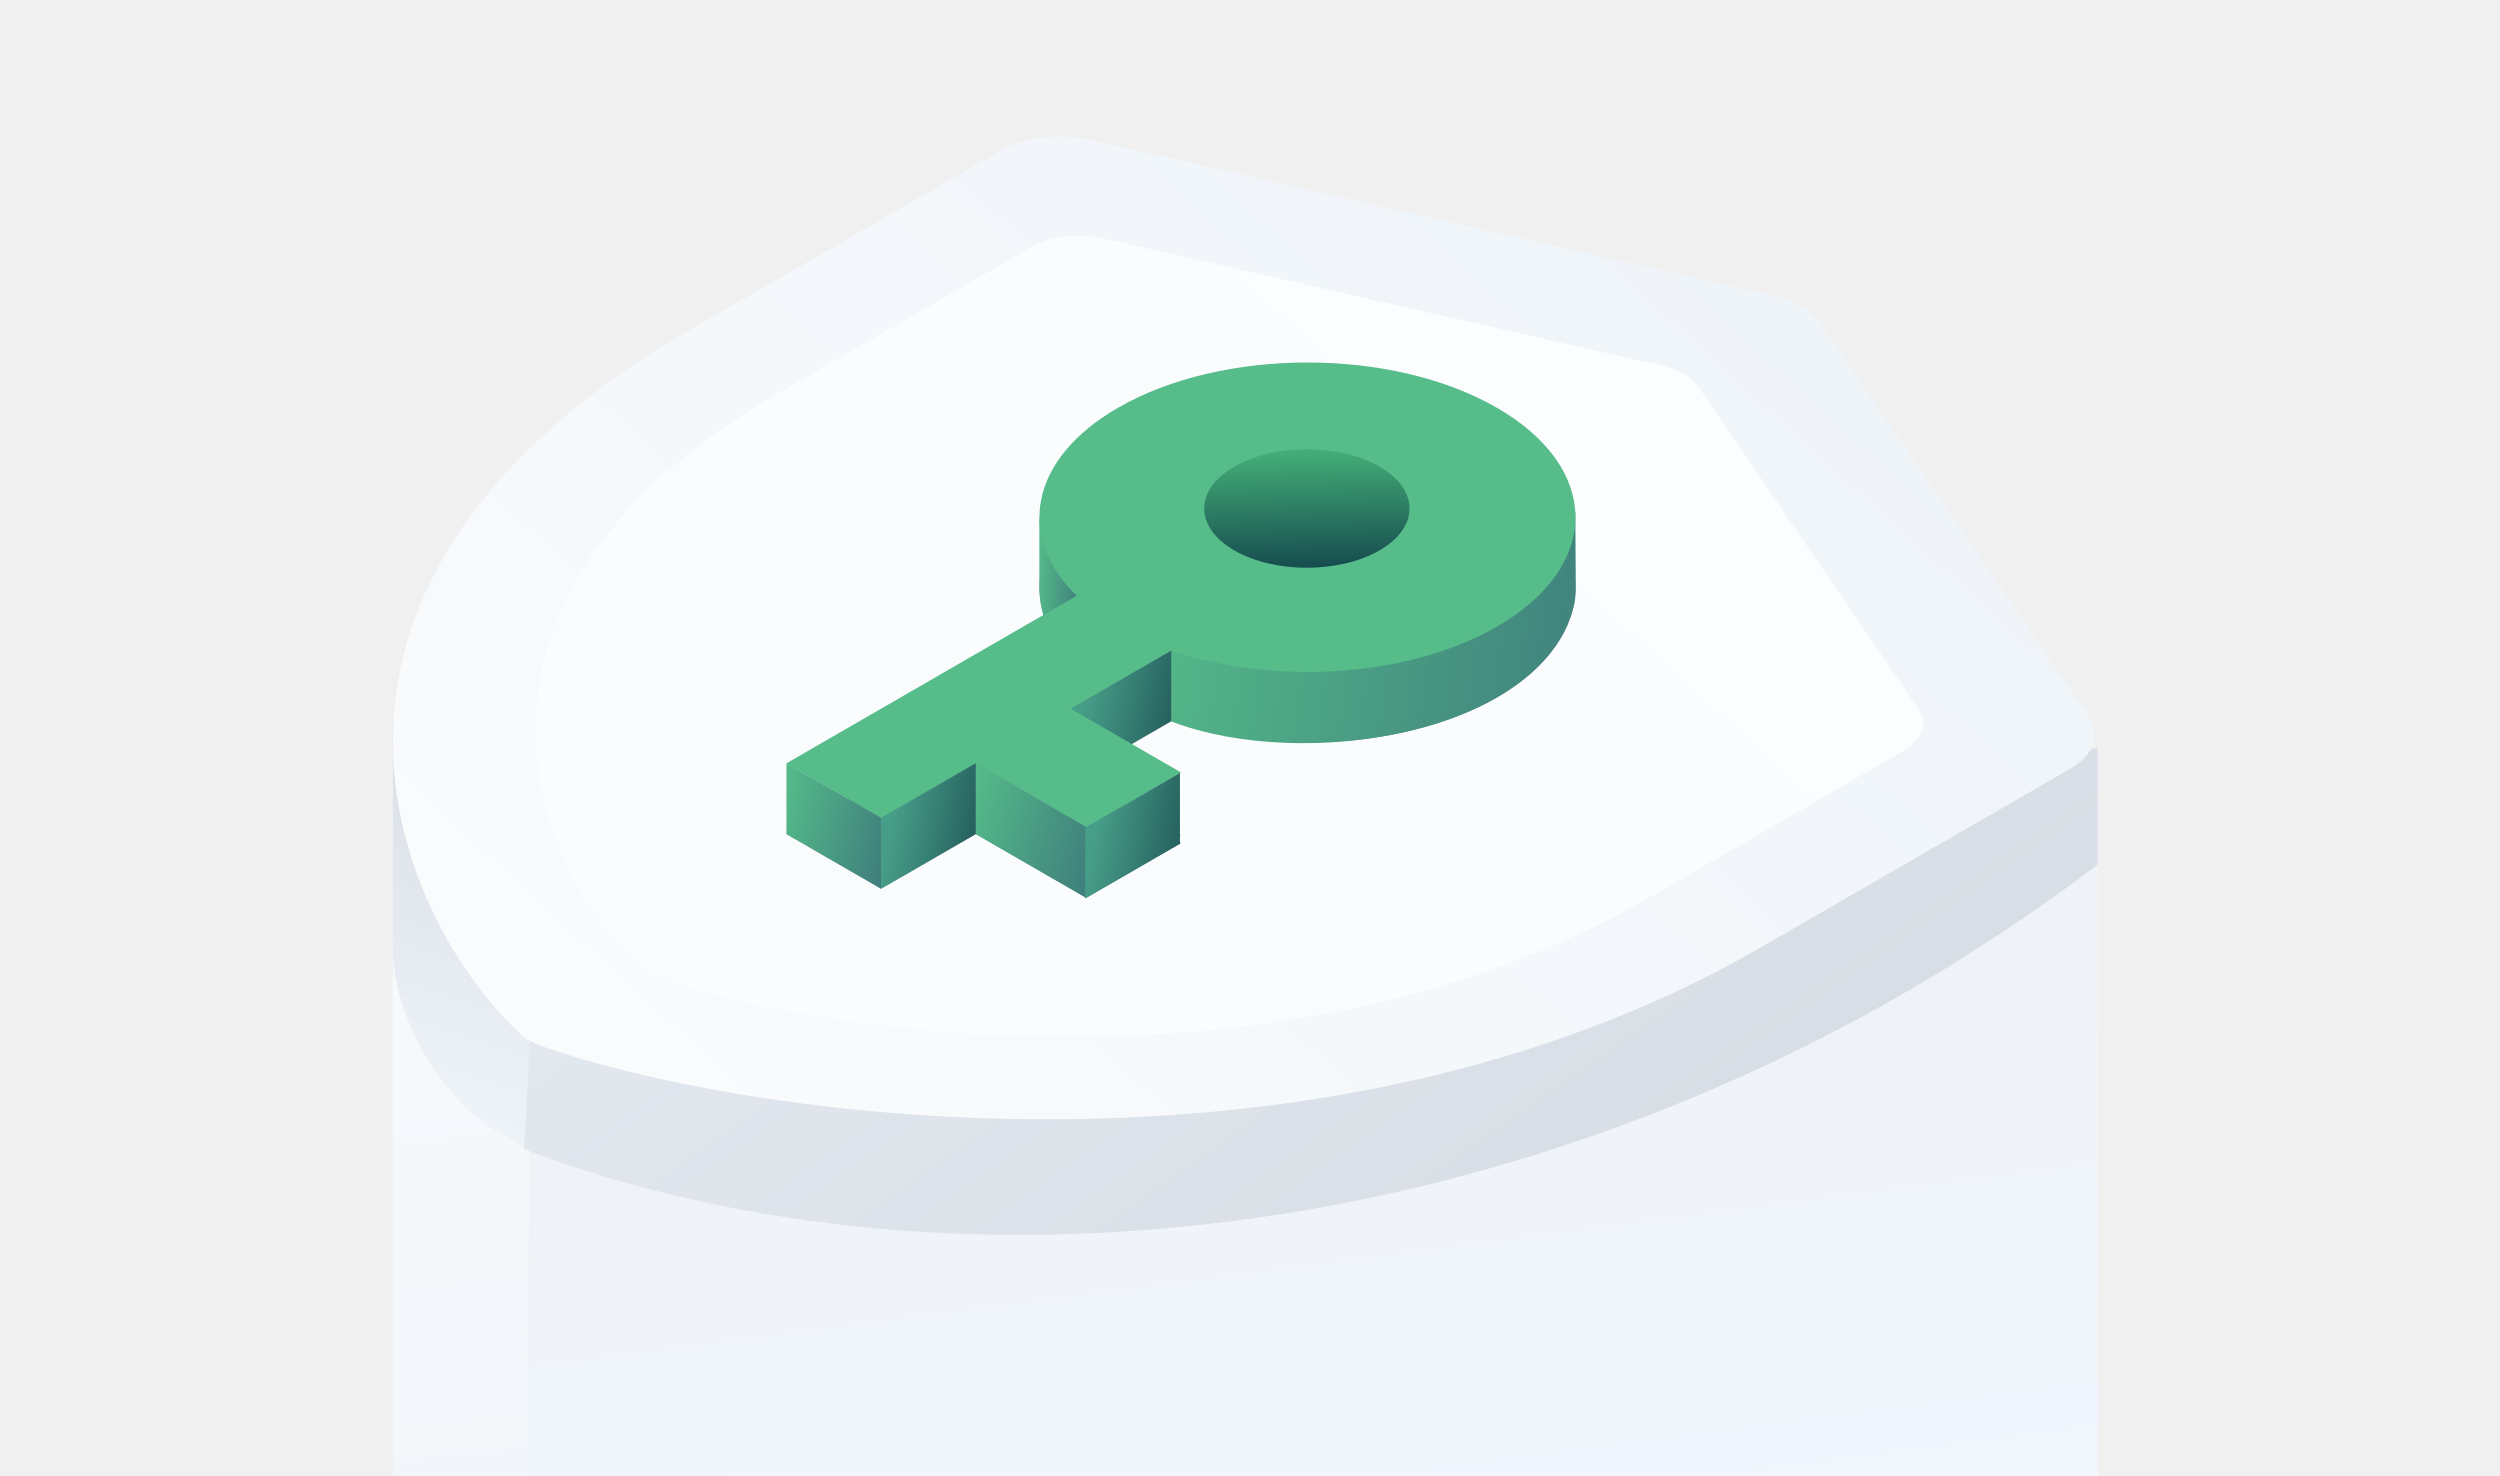
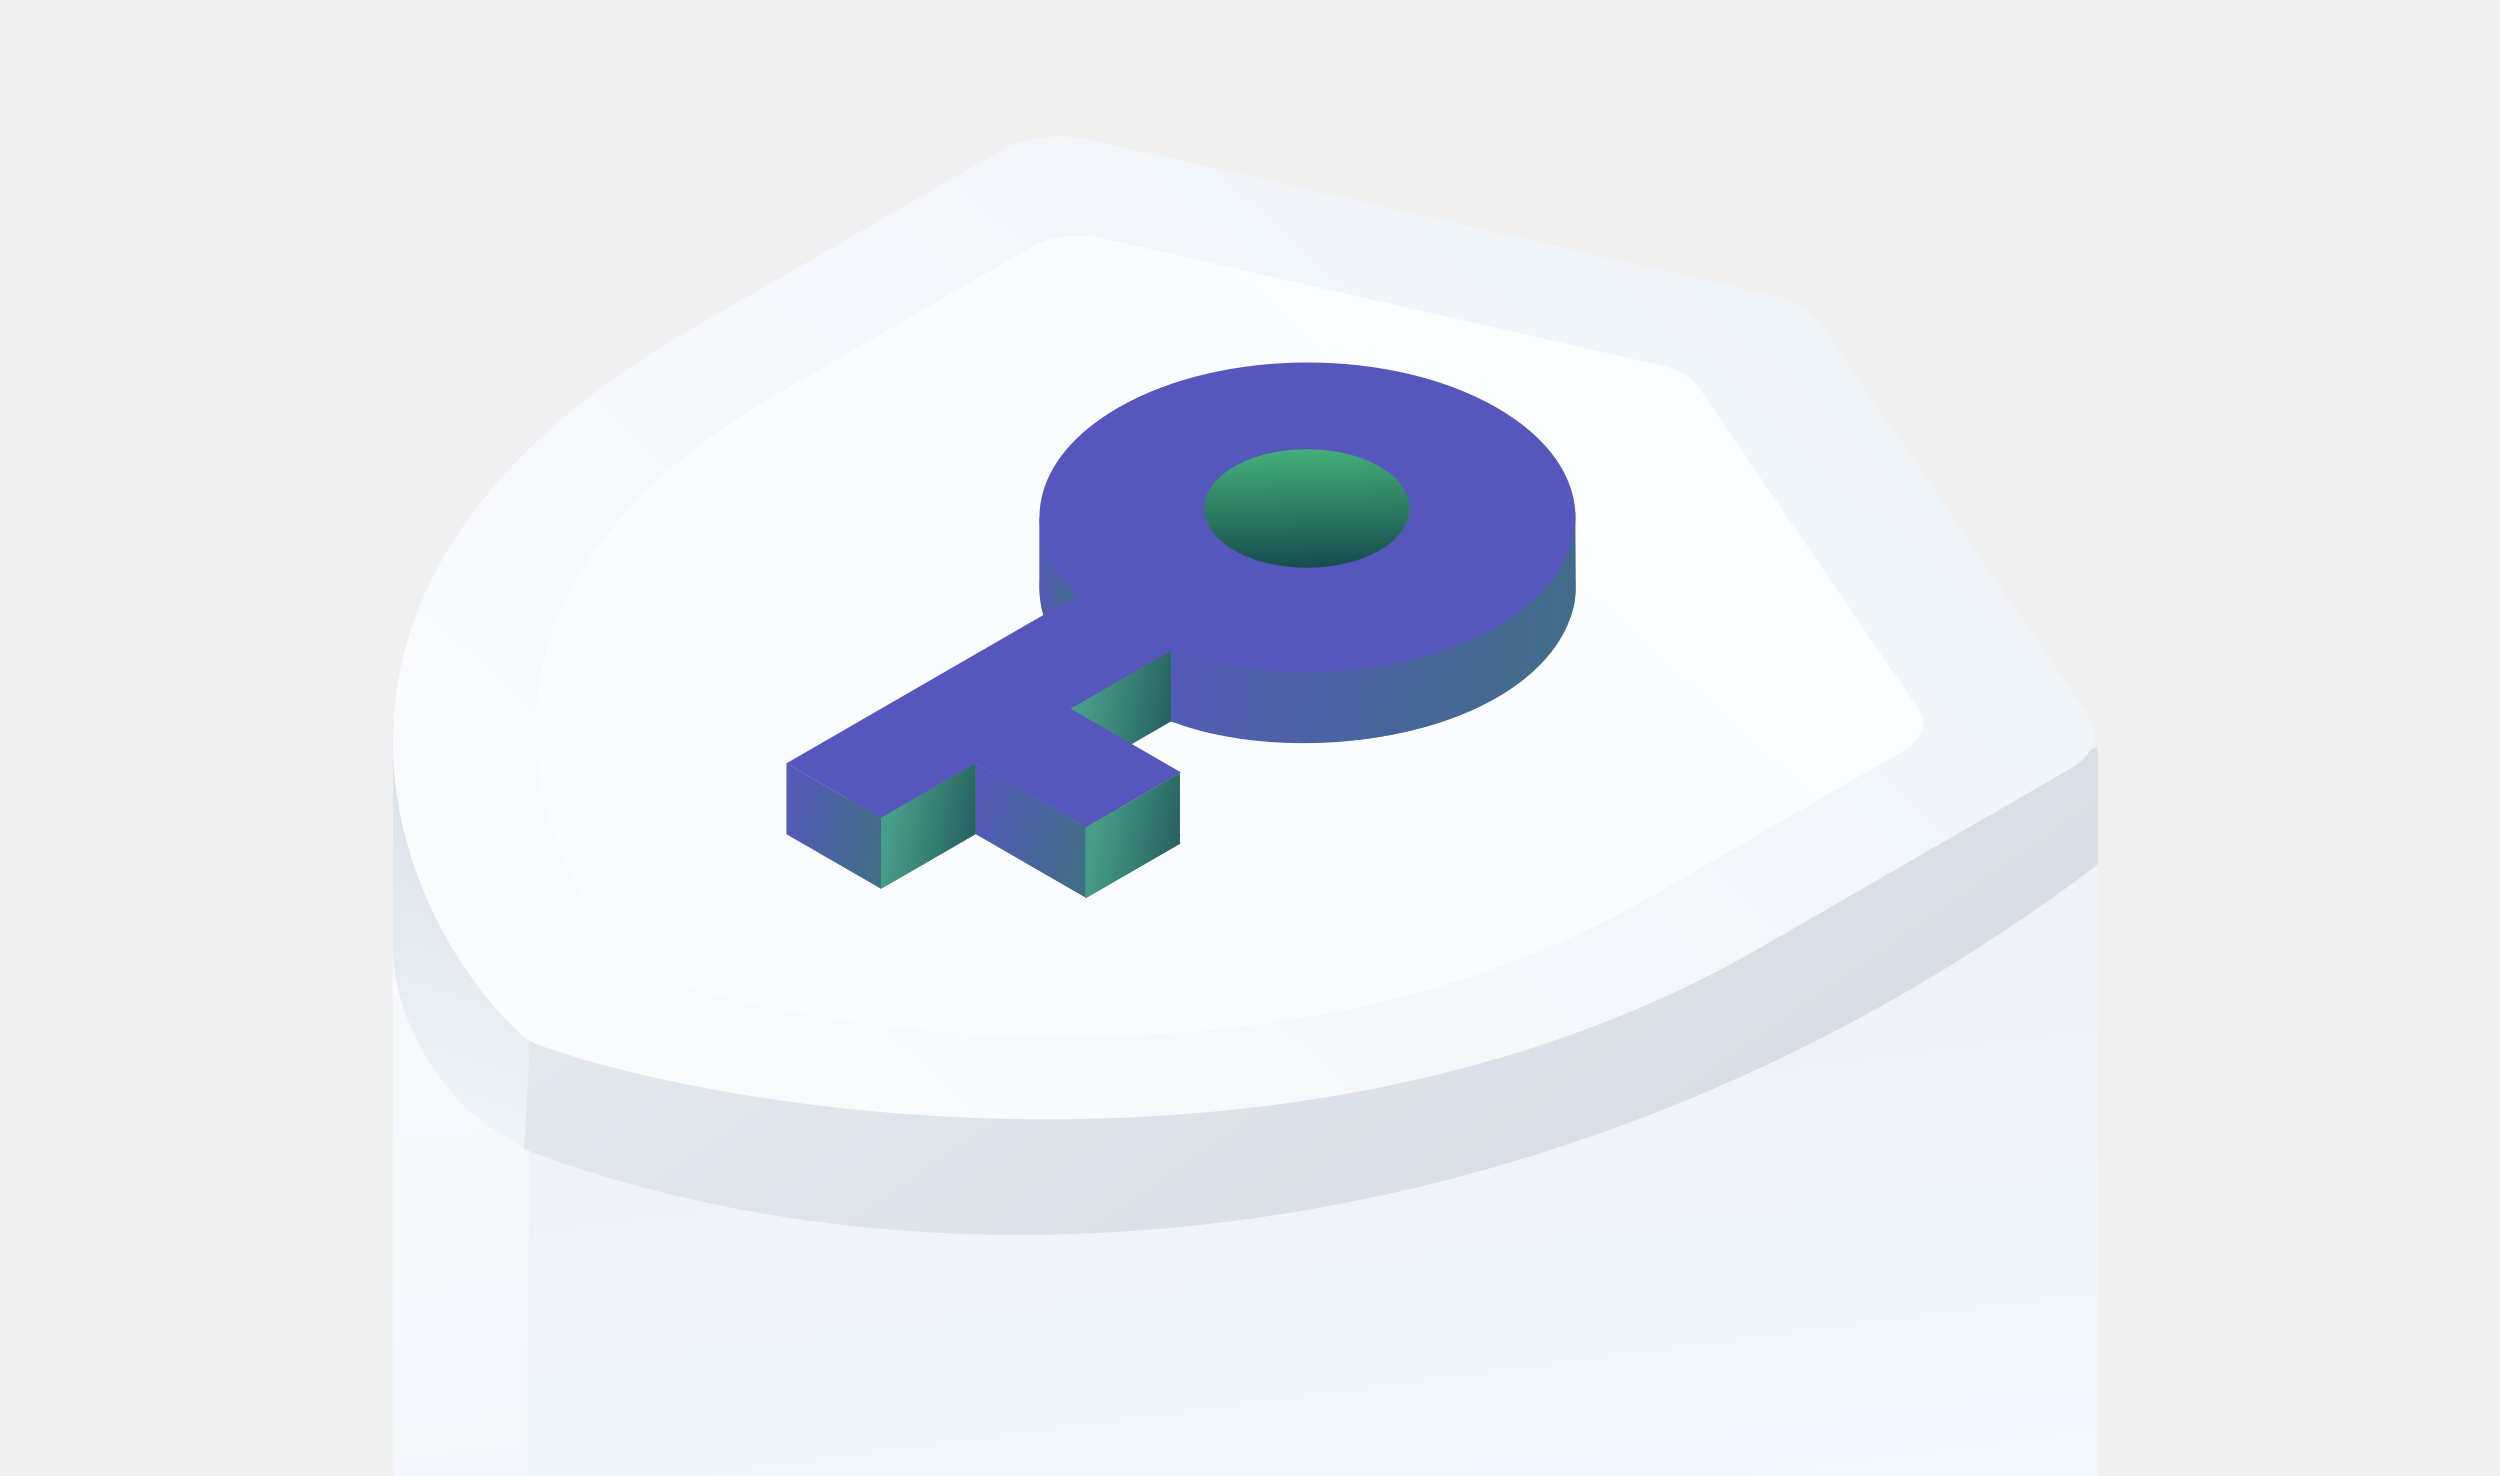
<svg xmlns="http://www.w3.org/2000/svg" width="288" height="170" viewBox="0 0 288 170" fill="none">
  <g clip-path="url(#clip0_5074_20382)">
    <g clip-path="url(#clip1_5074_20382)">
      <path fill-rule="evenodd" clip-rule="evenodd" d="M204.204 127.626C206.701 128.194 208.677 129.335 209.661 130.776L240.655 176.151C242.07 178.222 241.225 180.579 238.497 182.154L202.825 202.749C151.665 232.287 85.102 222.191 62.444 214.12C61.93 213.937 61.462 213.726 61.042 213.488C60.589 213.231 60.19 212.942 59.848 212.622C45.87 199.54 28.383 161.11 79.543 131.572L115.215 110.977C117.943 109.402 122.025 108.914 125.613 109.732L204.204 127.626ZM135.138 176.583C146.281 180.383 160.874 179.519 170.448 173.991C181.796 167.439 181.796 156.817 170.448 150.265C159.1 143.714 140.702 143.714 129.354 150.265C119.78 155.793 118.284 164.218 124.865 170.652L93.397 188.819L103.67 194.751L113.944 188.819L125.93 195.739L136.203 189.808L124.217 182.888L135.138 176.583Z" fill="#D0D7DE" />
      <path d="M45.253 85.77L61.407 90.662L60.576 213.205C51.636 205.818 45.253 193.005 45.253 182.445L45.253 85.77Z" fill="url(#paint0_linear_5074_20382)" />
      <path d="M45.253 82.886L61.738 90.852L60.888 132.597L57.212 130.348C50.55 126.271 45.253 116.911 45.253 109.215L45.253 82.886Z" fill="url(#paint1_linear_5074_20382)" />
      <rect width="36.331" height="89.491" transform="matrix(0.866025 -0.5 2.20305e-08 1 93.4417 95.2305)" fill="url(#paint2_linear_5074_20382)" />
      <rect width="12.011" height="89.491" transform="matrix(0.866025 0.5 -2.20305e-08 1 124.792 77.0664)" fill="url(#paint3_linear_5074_20382)" />
      <rect width="12.011" height="89.618" transform="matrix(0.866025 0.5 -2.20305e-08 1 124.792 76.9375)" fill="url(#paint4_linear_5074_20382)" fill-opacity="0.91" />
      <rect width="13.913" height="89.491" transform="matrix(0.866025 0.5 -2.20305e-08 1 124.262 89.2627)" fill="url(#paint5_linear_5074_20382)" />
      <path d="M61.067 119.85L241.641 86.17L241.641 180.337C182.754 224.978 110.33 232.103 60.362 213.121L61.067 119.85Z" fill="url(#paint6_linear_5074_20382)" />
      <path d="M61.067 119.85L241.641 86.17L241.641 99.611C182.754 144.252 110.33 151.377 60.362 132.395L61.067 119.85Z" fill="url(#paint7_linear_5074_20382)" />
      <path fill-rule="evenodd" clip-rule="evenodd" d="M204.204 34.028C206.701 34.596 208.677 35.737 209.661 37.179L240.655 82.553C242.07 84.625 241.225 86.982 238.497 88.556L202.825 109.152C151.665 138.689 85.102 128.593 62.444 120.523C61.93 120.34 61.462 120.129 61.042 119.89C60.589 119.633 60.19 119.344 59.848 119.024C45.87 105.942 28.383 67.512 79.543 37.975L115.215 17.38C117.943 15.805 122.025 15.317 125.613 16.134L204.204 34.028ZM135.138 82.985C146.281 86.785 160.874 85.921 170.448 80.393C181.796 73.842 181.796 63.219 170.448 56.668C159.1 50.116 140.702 50.116 129.354 56.668C119.78 62.195 118.284 70.62 124.865 77.054L93.397 95.222L103.67 101.153L113.944 95.222L125.93 102.142L136.203 96.21L124.217 89.29L135.138 82.985Z" fill="url(#paint8_linear_5074_20382)" />
      <path fill-rule="evenodd" clip-rule="evenodd" d="M191.267 42.08C193.302 42.543 194.913 43.473 195.715 44.648L220.977 81.631C222.13 83.32 221.442 85.241 219.218 86.525L190.143 103.311C148.444 127.387 94.19 119.157 75.722 112.579C75.303 112.43 74.922 112.258 74.58 112.064C74.21 111.854 73.885 111.619 73.606 111.358C62.213 100.695 47.96 69.372 89.659 45.297L118.734 28.51C120.958 27.227 124.285 26.829 127.21 27.495L191.267 42.08ZM134.973 81.984C144.056 85.081 155.95 84.376 163.753 79.871C173.003 74.531 173.003 65.873 163.753 60.533C154.504 55.193 139.508 55.193 130.259 60.533C122.455 65.038 121.235 71.905 126.6 77.149L100.951 91.957L109.325 96.792L117.698 91.957L127.468 97.598L135.841 92.763L126.072 87.123L134.973 81.984Z" fill="url(#paint9_linear_5074_20382)" />
      <ellipse cx="149.826" cy="68.511" rx="29.113" ry="16.738" fill="url(#paint10_linear_5074_20382)" />
      <path d="M172.449 80.316C162.277 86.189 146.773 87.107 134.934 83.07L123.331 89.769L136.065 97.121L125.15 103.423L112.416 96.071L101.5 102.373L90.585 96.071L124.019 76.768C117.026 69.933 118.616 60.981 128.788 55.109C140.845 48.148 160.393 48.148 172.449 55.109C184.506 62.07 184.506 73.355 172.449 80.316Z" fill="#79879C" />
      <path d="M134.917 74.951L181.477 59.002L181.528 67.42C181.533 68.282 181.485 69.111 181.3 69.837C177.538 84.643 150.106 88.937 134.917 83.106L134.917 74.951Z" fill="url(#paint11_linear_5074_20382)" />
      <path d="M123.37 81.592L134.917 74.925L134.917 83.08L123.37 89.747L123.37 81.592Z" fill="url(#paint12_linear_5074_20382)" />
      <path d="M119.732 59.636L124.034 68.628L124.034 76.783C120.73 73.104 119.849 71.11 119.732 67.746L119.732 59.636Z" fill="url(#paint13_linear_5074_20382)" />
-       <path d="M172.449 72.188C162.277 78.061 146.773 78.979 134.934 74.942L123.331 81.641L136.065 88.993L125.15 95.295L112.416 87.943L101.5 94.245L90.585 87.943L124.019 68.64C117.026 61.805 118.616 52.853 128.788 46.98C140.845 40.019 160.393 40.019 172.449 46.98C184.506 53.941 184.506 65.227 172.449 72.188Z" fill="#55BC8A" />
+       <path d="M172.449 72.188C162.277 78.061 146.773 78.979 134.934 74.942L123.331 81.641L136.065 88.993L125.15 95.295L112.416 87.943L101.5 94.245L90.585 87.943L124.019 68.64C117.026 61.805 118.616 52.853 128.788 46.98C140.845 40.019 160.393 40.019 172.449 46.98C184.506 53.941 184.506 65.227 172.449 72.188Z" fill="#5557bc" />
      <path d="M90.598 87.934L101.497 94.227L101.497 102.382L90.598 96.089L90.598 87.934Z" fill="url(#paint14_linear_5074_20382)" />
      <path d="M112.396 87.934L125.122 95.281L125.122 103.436L112.396 96.089L112.396 87.934Z" fill="url(#paint15_linear_5074_20382)" />
      <path d="M101.497 94.227L112.396 87.934L112.396 96.09L101.497 102.382L101.497 94.227Z" fill="url(#paint16_linear_5074_20382)" />
      <path d="M125.03 95.339L135.929 89.047L135.929 97.202L125.03 103.495L125.03 95.339Z" fill="url(#paint17_linear_5074_20382)" />
      <circle cx="9.655" cy="9.655" r="9.655" transform="matrix(0.866025 0.5 -0.866025 0.5 150.553 48.9229)" fill="url(#paint18_linear_5074_20382)" />
    </g>
  </g>
  <defs>
    <linearGradient id="paint0_linear_5074_20382" x1="43.942" y1="81.567" x2="57.437" y2="213.815" gradientUnits="userSpaceOnUse">
      <stop stop-color="#F9FBFD" />
      <stop offset="1" stop-color="#EFF4F9" />
    </linearGradient>
    <linearGradient id="paint1_linear_5074_20382" x1="43.916" y1="80.909" x2="29.523" y2="122.688" gradientUnits="userSpaceOnUse">
      <stop stop-color="#D8DEE5" />
      <stop offset="1" stop-color="#EFF4F9" />
    </linearGradient>
    <linearGradient id="paint2_linear_5074_20382" x1="18.165" y1="-12.501" x2="-0.252" y2="24.333" gradientUnits="userSpaceOnUse">
      <stop stop-color="#EFF4F9" />
      <stop offset="1" stop-color="#ABB4BE" />
    </linearGradient>
    <linearGradient id="paint3_linear_5074_20382" x1="6.006" y1="-0.007" x2="37.787" y2="63.556" gradientUnits="userSpaceOnUse">
      <stop stop-color="#D8DEE5" />
      <stop offset="0.181" stop-color="#ABB4BE" />
    </linearGradient>
    <linearGradient id="paint4_linear_5074_20382" x1="4.104" y1="0.725" x2="36.727" y2="63.627" gradientUnits="userSpaceOnUse">
      <stop offset="0.019" stop-color="#B5BEC7" />
      <stop offset="0.181" stop-color="#79879C" />
    </linearGradient>
    <linearGradient id="paint5_linear_5074_20382" x1="6.956" y1="-0.007" x2="19.064" y2="28.042" gradientUnits="userSpaceOnUse">
      <stop stop-color="#D8DEE5" />
      <stop offset="0.181" stop-color="#B3BBC5" />
    </linearGradient>
    <linearGradient id="paint6_linear_5074_20382" x1="73.721" y1="117.599" x2="85.463" y2="207.702" gradientUnits="userSpaceOnUse">
      <stop stop-color="#EFF2F7" />
      <stop offset="1" stop-color="#F1F8FF" />
    </linearGradient>
    <linearGradient id="paint7_linear_5074_20382" x1="63.644" y1="108.167" x2="116.798" y2="184.325" gradientUnits="userSpaceOnUse">
      <stop stop-color="#E3E9EF" />
      <stop offset="1" stop-color="#D8DEE5" />
    </linearGradient>
    <linearGradient id="paint8_linear_5074_20382" x1="207.5" y1="35.276" x2="39.261" y2="220.189" gradientUnits="userSpaceOnUse">
      <stop stop-color="#EFF4F9" />
      <stop offset="1" stop-color="white" />
    </linearGradient>
    <linearGradient id="paint9_linear_5074_20382" x1="193.953" y1="43.097" x2="56.826" y2="193.815" gradientUnits="userSpaceOnUse">
      <stop stop-color="white" stop-opacity="0.83" />
      <stop offset="1" stop-color="white" stop-opacity="0" />
    </linearGradient>
    <linearGradient id="paint10_linear_5074_20382" x1="149.826" y1="51.773" x2="151.404" y2="85.249" gradientUnits="userSpaceOnUse">
      <stop stop-color="#EFF4F9" />
      <stop offset="1" stop-color="#ABB4BE" />
    </linearGradient>
    <linearGradient id="paint11_linear_5074_20382" x1="134.917" y1="32.121" x2="200.804" y2="42.018" gradientUnits="userSpaceOnUse">
-       <stop stop-color="#55BC8A" />
+       <stop stop-color="#5557bc" />
      <stop offset="1" stop-color="#3B747A" />
    </linearGradient>
    <linearGradient id="paint12_linear_5074_20382" x1="123.37" y1="83.012" x2="138.058" y2="85.87" gradientUnits="userSpaceOnUse">
      <stop offset="0.065" stop-color="#479E88" />
      <stop offset="1" stop-color="#1A4B50" />
    </linearGradient>
    <linearGradient id="paint13_linear_5074_20382" x1="119.732" y1="59.636" x2="125.591" y2="59.902" gradientUnits="userSpaceOnUse">
-       <stop stop-color="#55BC8A" />
+       <stop stop-color="#5557bc" />
      <stop offset="1" stop-color="#3B747A" />
    </linearGradient>
    <linearGradient id="paint14_linear_5074_20382" x1="90.598" y1="87.934" x2="106.191" y2="91.5" gradientUnits="userSpaceOnUse">
-       <stop stop-color="#55BC8A" />
+       <stop stop-color="#5557bc" />
      <stop offset="1" stop-color="#3B747A" />
    </linearGradient>
    <linearGradient id="paint15_linear_5074_20382" x1="112.396" y1="87.934" x2="130.628" y2="92.912" gradientUnits="userSpaceOnUse">
-       <stop stop-color="#55BC8A" />
+       <stop stop-color="#5557bc" />
      <stop offset="1" stop-color="#3B747A" />
    </linearGradient>
    <linearGradient id="paint16_linear_5074_20382" x1="101.497" y1="95.647" x2="115.5" y2="98.235" gradientUnits="userSpaceOnUse">
      <stop offset="0.065" stop-color="#479E88" />
      <stop offset="1" stop-color="#1A4B50" />
    </linearGradient>
    <linearGradient id="paint17_linear_5074_20382" x1="125.03" y1="96.759" x2="139.032" y2="99.347" gradientUnits="userSpaceOnUse">
      <stop offset="0.065" stop-color="#479E88" />
      <stop offset="1" stop-color="#1A4B50" />
    </linearGradient>
    <linearGradient id="paint18_linear_5074_20382" x1="3.036" y1="2.383" x2="43.635" y2="39.332" gradientUnits="userSpaceOnUse">
      <stop stop-color="#44B078" />
      <stop offset="0.371" stop-color="#14474D" />
      <stop offset="1" stop-color="#0B3337" />
    </linearGradient>
    <clipPath id="clip0_5074_20382">
      <rect width="248" height="248" fill="white" transform="translate(20 -19)" />
    </clipPath>
    <clipPath id="clip1_5074_20382">
      <rect width="205.622" height="248.328" fill="white" transform="translate(41.1889 -5.83105)" />
    </clipPath>
  </defs>
</svg>
